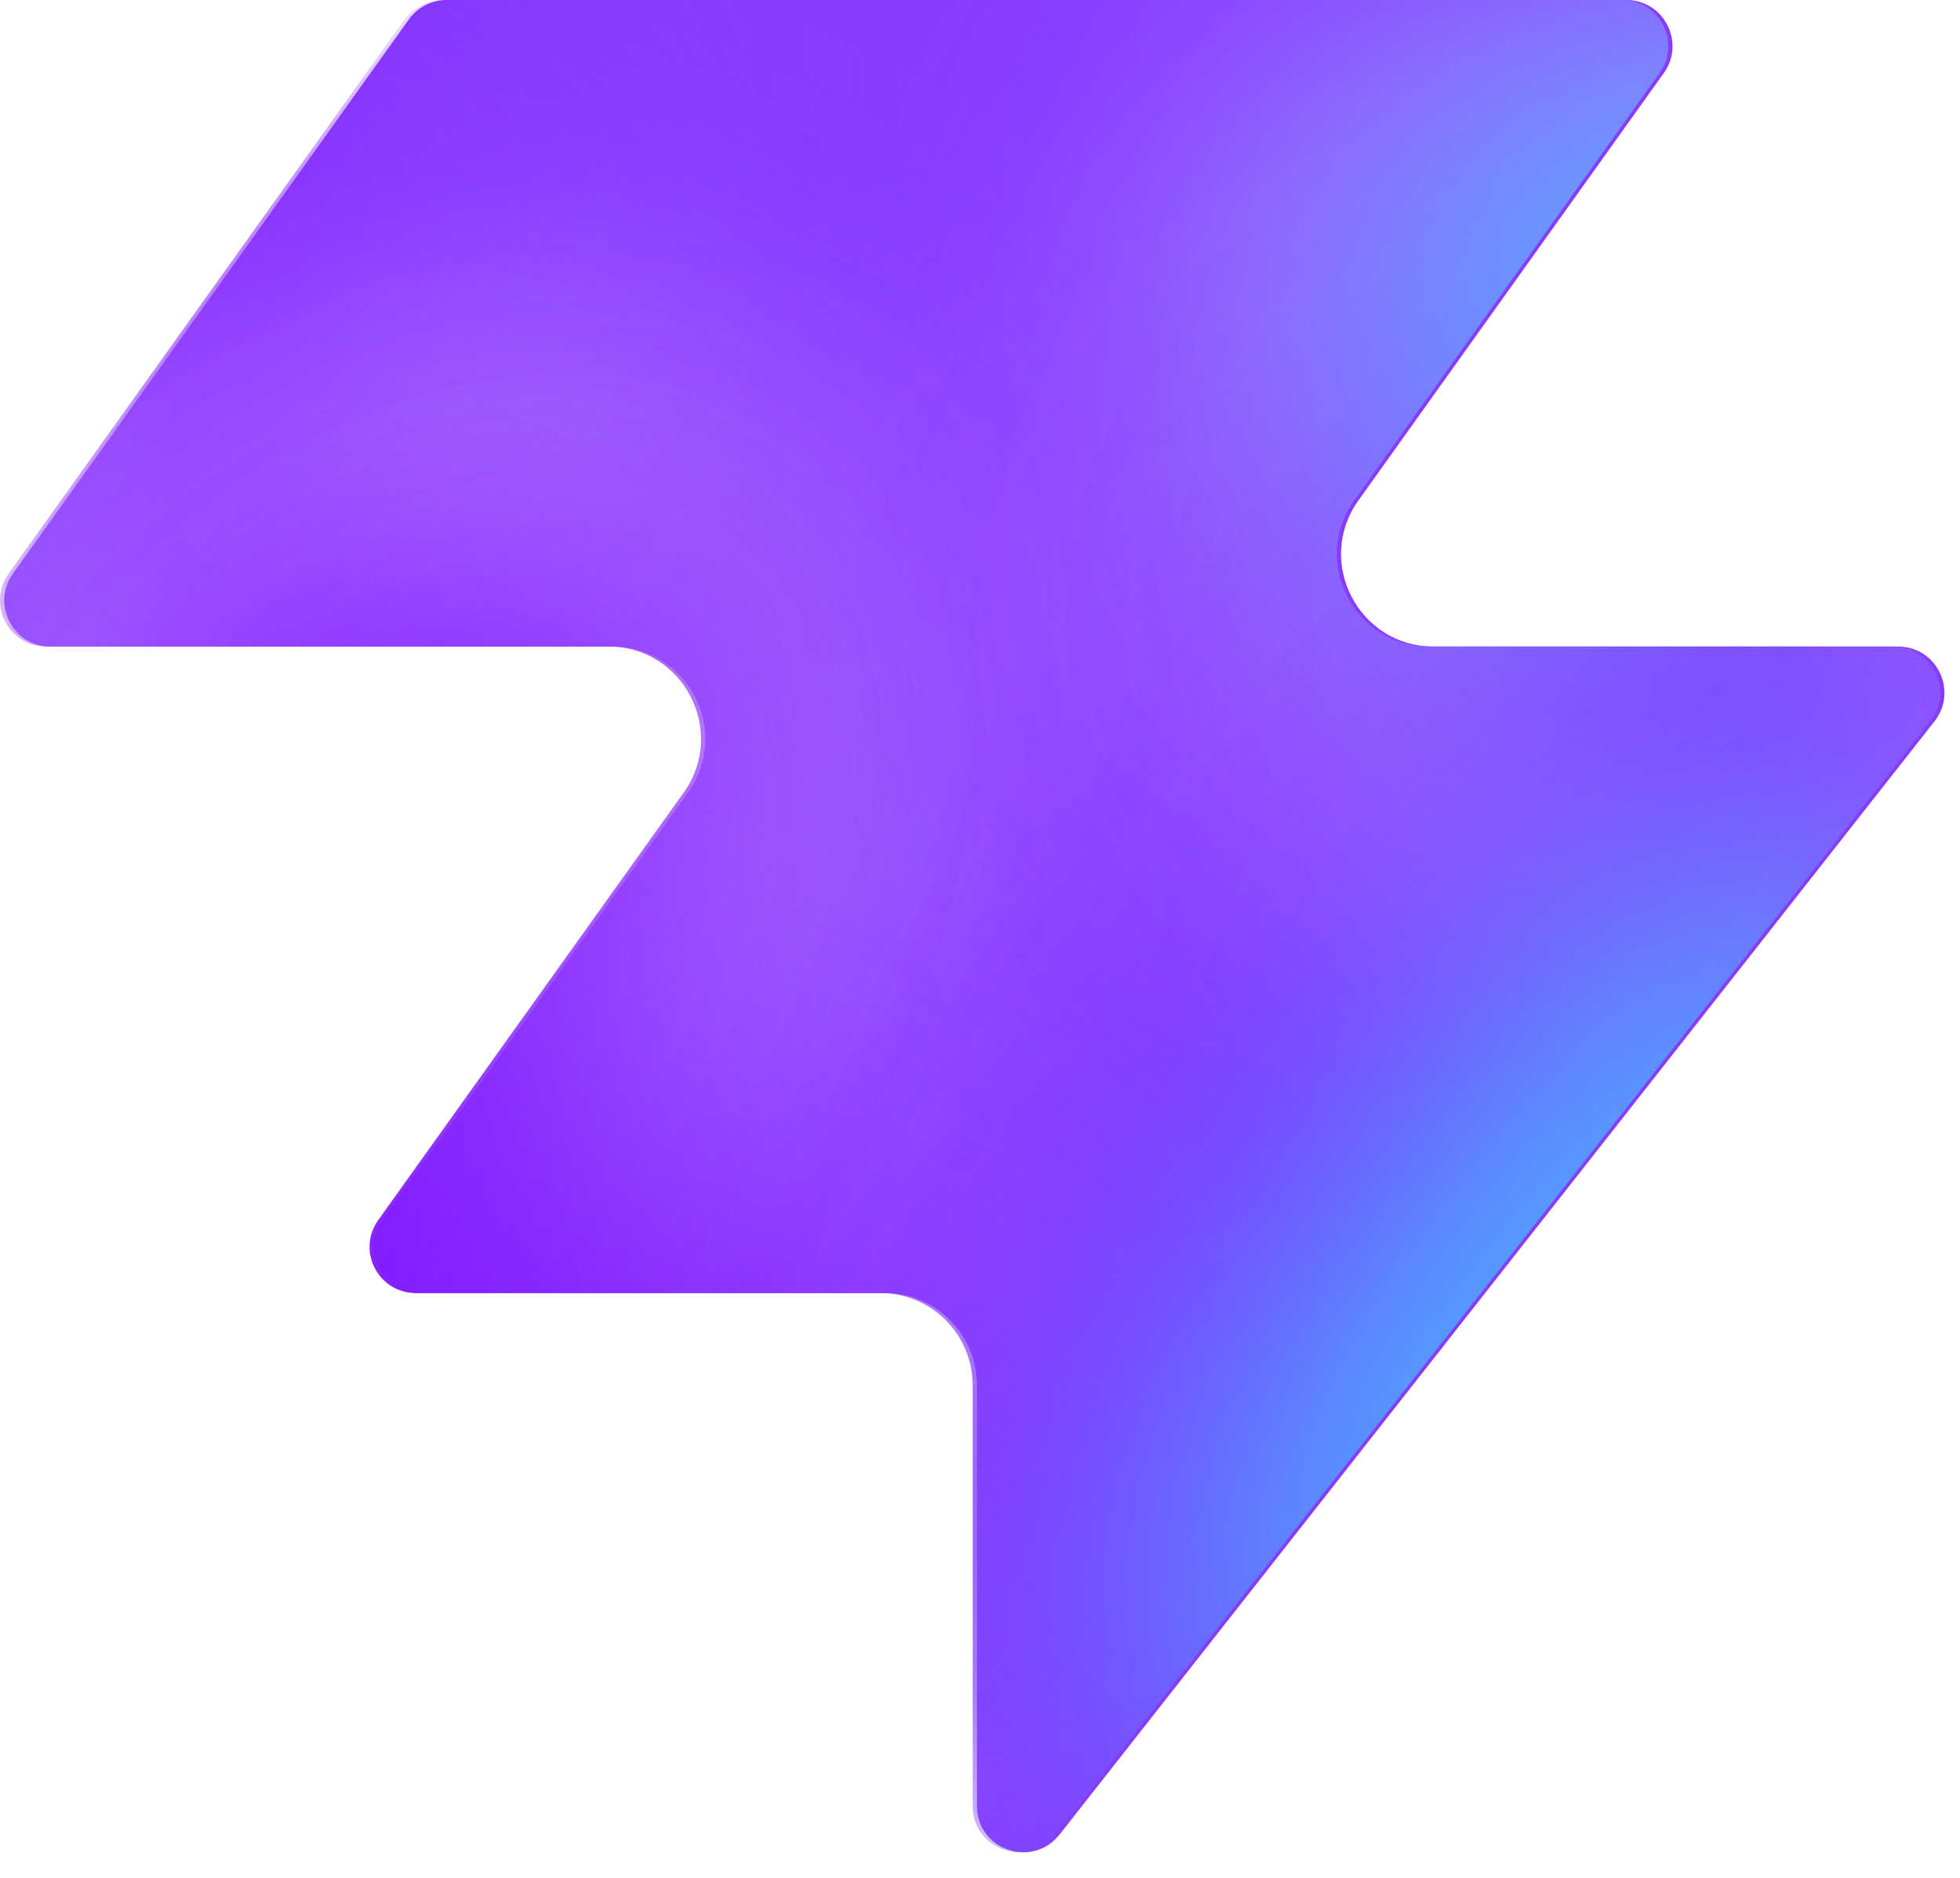
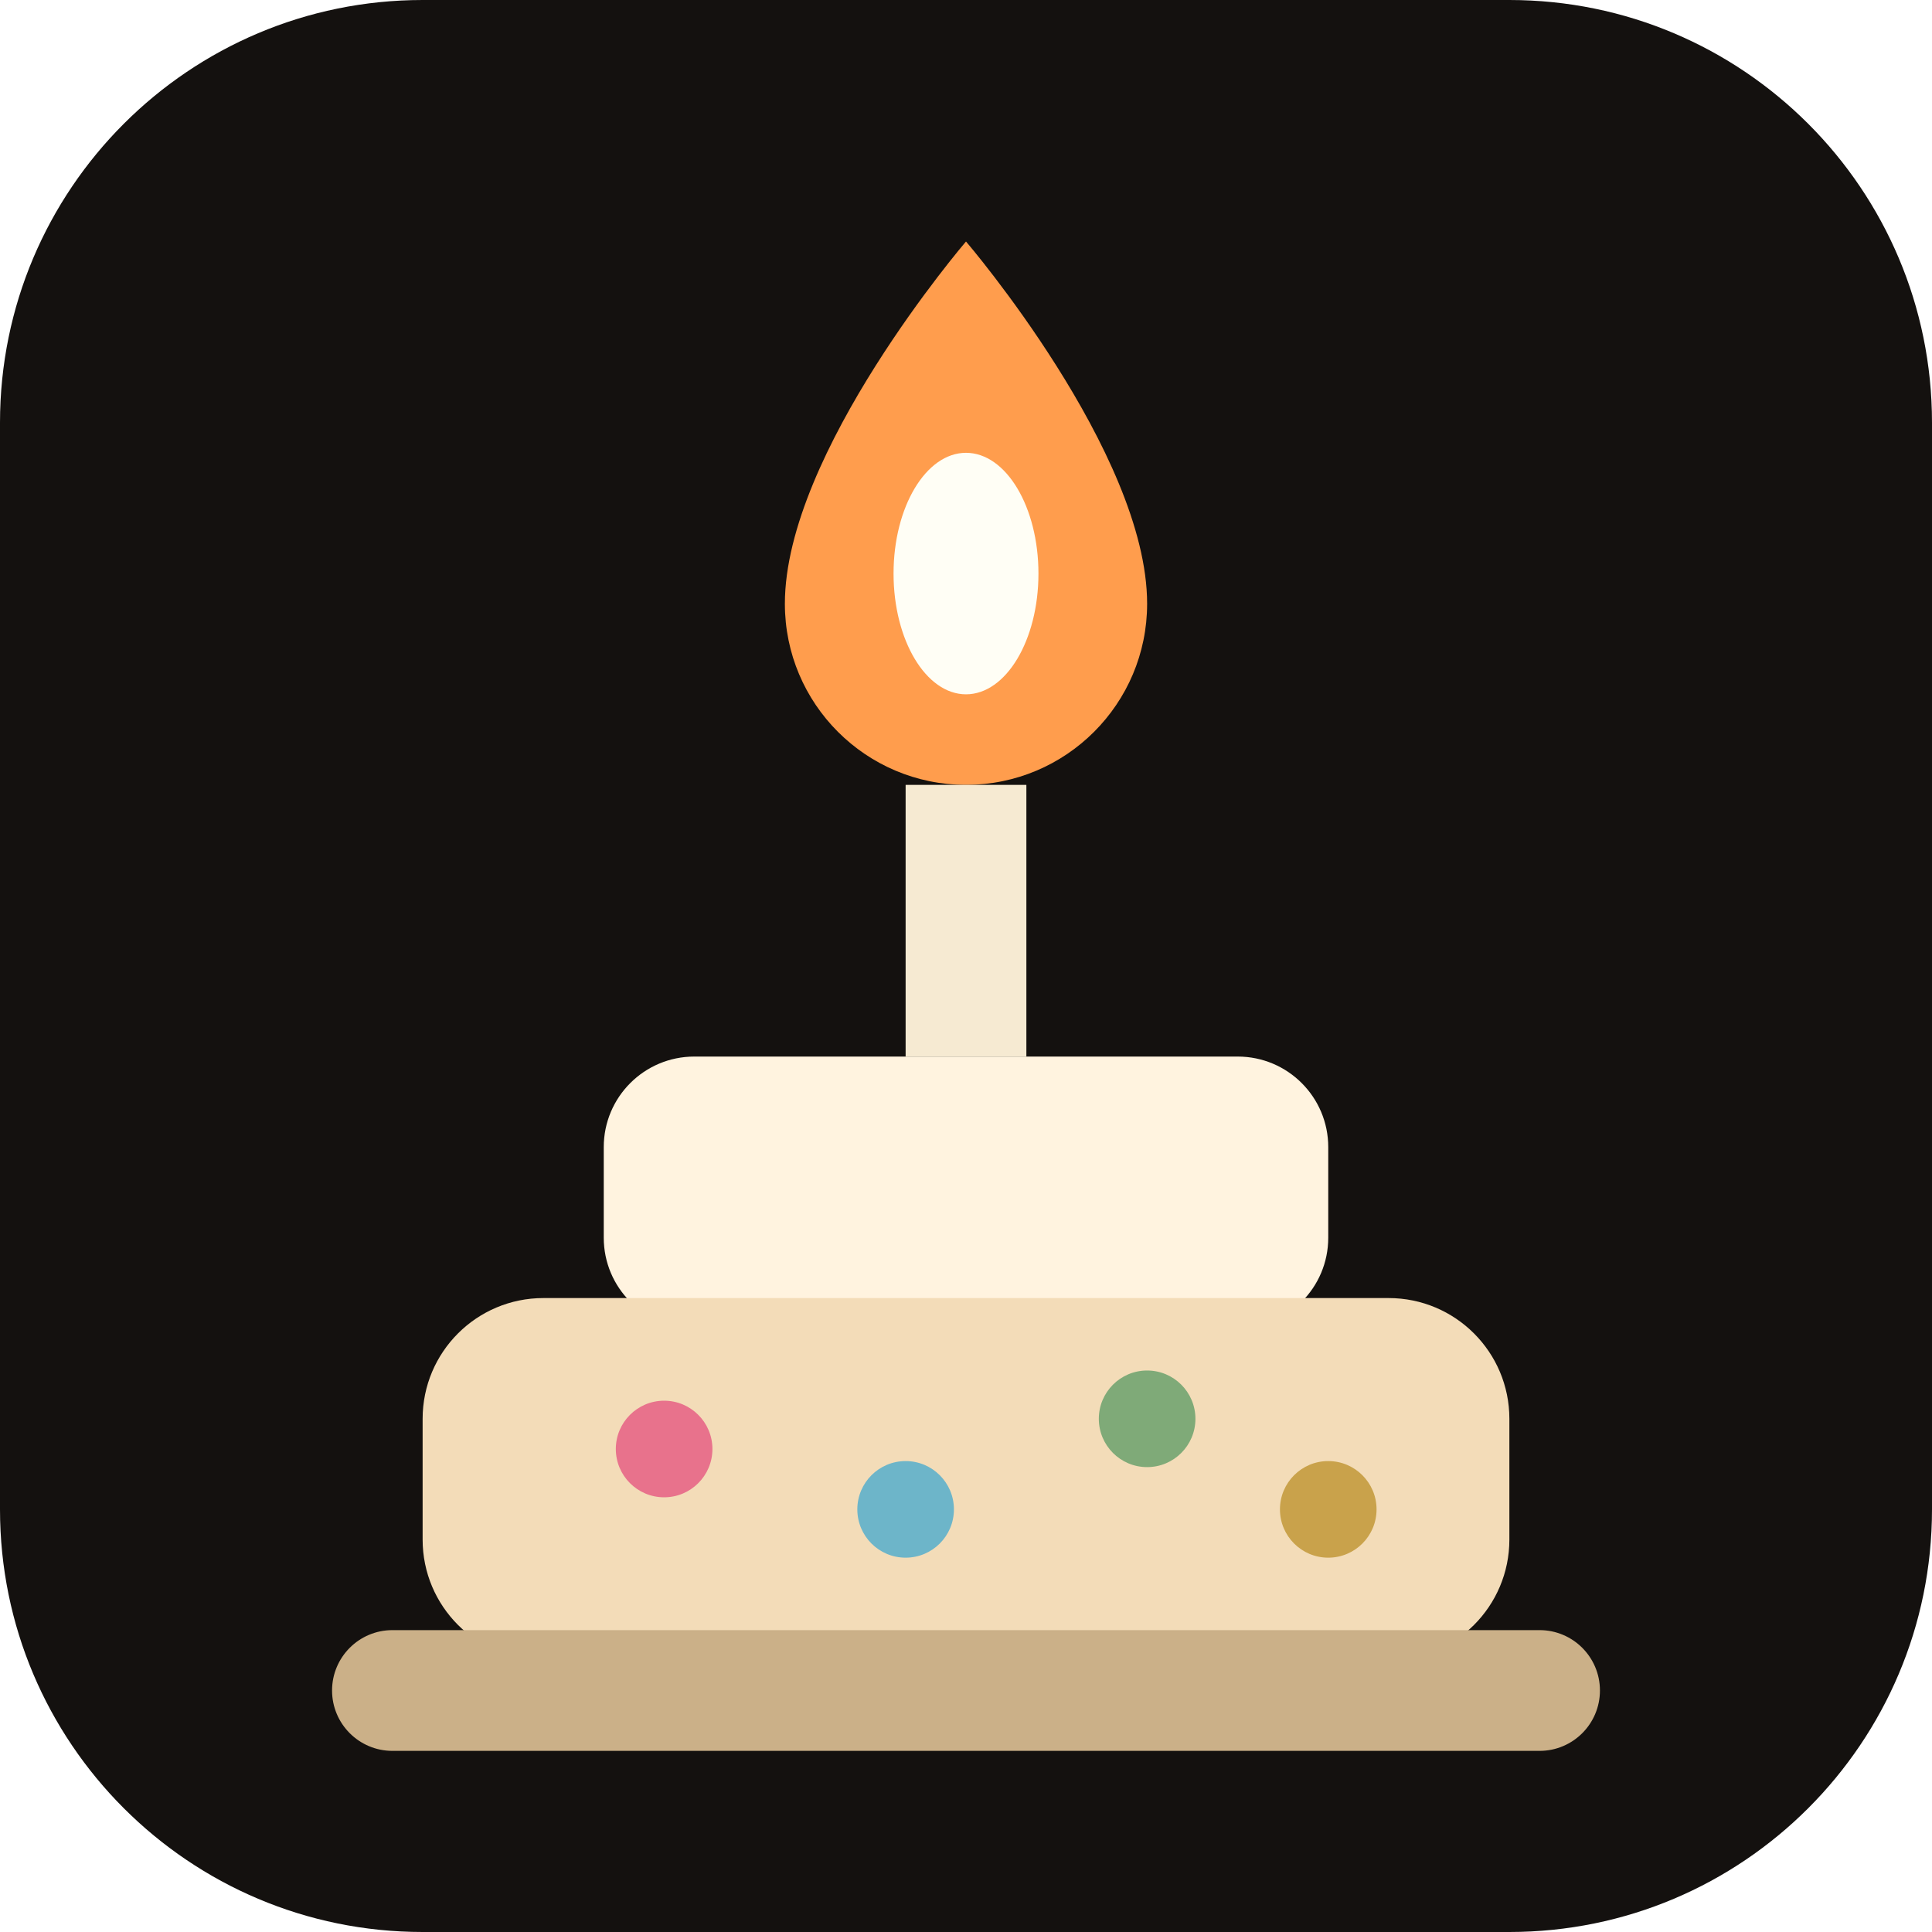
- <svg xmlns="http://www.w3.org/2000/svg" width="48" height="46" fill="none" viewBox="0 0 48 46">
-   <path fill="#863bff" d="M25.946 44.938c-.664.845-2.021.375-2.021-.698V33.937a2.26 2.26 0 0 0-2.262-2.262H10.287c-.92 0-1.456-1.04-.92-1.788l7.48-10.471c1.07-1.497 0-3.578-1.842-3.578H1.237c-.92 0-1.456-1.04-.92-1.788L10.013.474c.214-.297.556-.474.92-.474h28.894c.92 0 1.456 1.04.92 1.788l-7.48 10.471c-1.07 1.498 0 3.579 1.842 3.579h11.377c.943 0 1.473 1.088.89 1.83L25.947 44.94z" style="fill:#863bff;fill:color(display-p3 .525 .23 1);fill-opacity:1" />
-   <mask id="a" width="48" height="46" x="0" y="0" maskUnits="userSpaceOnUse" style="mask-type:alpha">
-     <path fill="#000" d="M25.842 44.938c-.664.844-2.021.375-2.021-.698V33.937a2.26 2.26 0 0 0-2.262-2.262H10.183c-.92 0-1.456-1.04-.92-1.788l7.48-10.471c1.07-1.498 0-3.579-1.842-3.579H1.133c-.92 0-1.456-1.04-.92-1.787L9.91.473c.214-.297.556-.474.92-.474h28.894c.92 0 1.456 1.04.92 1.788l-7.48 10.471c-1.07 1.498 0 3.578 1.842 3.578h11.377c.943 0 1.473 1.088.89 1.832L25.843 44.94z" style="fill:#000;fill-opacity:1" />
-   </mask>
-   <g mask="url(#a)">
-     <g filter="url(#b)">
-       <ellipse cx="5.508" cy="14.704" fill="#ede6ff" rx="5.508" ry="14.704" style="fill:#ede6ff;fill:color(display-p3 .927 .903 1);fill-opacity:1" transform="matrix(.00324 1 1 -.00324 -4.47 31.516)" />
-     </g>
-     <g filter="url(#c)">
-       <ellipse cx="10.399" cy="29.851" fill="#ede6ff" rx="10.399" ry="29.851" style="fill:#ede6ff;fill:color(display-p3 .927 .903 1);fill-opacity:1" transform="matrix(.00324 1 1 -.00324 -39.328 7.883)" />
-     </g>
-     <g filter="url(#d)">
-       <ellipse cx="5.508" cy="30.487" fill="#7e14ff" rx="5.508" ry="30.487" style="fill:#7e14ff;fill:color(display-p3 .492 .077 1);fill-opacity:1" transform="rotate(89.814 -25.913 -14.639)scale(1 -1)" />
-     </g>
-     <g filter="url(#e)">
-       <ellipse cx="5.508" cy="30.599" fill="#7e14ff" rx="5.508" ry="30.599" style="fill:#7e14ff;fill:color(display-p3 .492 .077 1);fill-opacity:1" transform="rotate(89.814 -32.644 -3.334)scale(1 -1)" />
-     </g>
-     <g filter="url(#f)">
-       <ellipse cx="5.508" cy="30.599" fill="#7e14ff" rx="5.508" ry="30.599" style="fill:#7e14ff;fill:color(display-p3 .492 .077 1);fill-opacity:1" transform="matrix(.00324 1 1 -.00324 -34.34 30.47)" />
-     </g>
-     <g filter="url(#g)">
-       <ellipse cx="14.072" cy="22.078" fill="#ede6ff" rx="14.072" ry="22.078" style="fill:#ede6ff;fill:color(display-p3 .927 .903 1);fill-opacity:1" transform="rotate(93.35 24.506 48.493)scale(-1 1)" />
-     </g>
-     <g filter="url(#h)">
-       <ellipse cx="3.47" cy="21.501" fill="#7e14ff" rx="3.47" ry="21.501" style="fill:#7e14ff;fill:color(display-p3 .492 .077 1);fill-opacity:1" transform="rotate(89.009 28.708 47.59)scale(-1 1)" />
-     </g>
-     <g filter="url(#i)">
-       <ellipse cx="3.47" cy="21.501" fill="#7e14ff" rx="3.47" ry="21.501" style="fill:#7e14ff;fill:color(display-p3 .492 .077 1);fill-opacity:1" transform="rotate(89.009 28.708 47.59)scale(-1 1)" />
-     </g>
-     <g filter="url(#j)">
-       <ellipse cx=".387" cy="8.972" fill="#7e14ff" rx="4.407" ry="29.108" style="fill:#7e14ff;fill:color(display-p3 .492 .077 1);fill-opacity:1" transform="rotate(39.51 .387 8.972)" />
-     </g>
-     <g filter="url(#k)">
-       <ellipse cx="47.523" cy="-6.092" fill="#7e14ff" rx="4.407" ry="29.108" style="fill:#7e14ff;fill:color(display-p3 .492 .077 1);fill-opacity:1" transform="rotate(37.892 47.523 -6.092)" />
-     </g>
-     <g filter="url(#l)">
-       <ellipse cx="41.412" cy="6.333" fill="#47bfff" rx="5.971" ry="9.665" style="fill:#47bfff;fill:color(display-p3 .28 .748 1);fill-opacity:1" transform="rotate(37.892 41.412 6.333)" />
-     </g>
-     <g filter="url(#m)">
-       <ellipse cx="-1.879" cy="38.332" fill="#7e14ff" rx="4.407" ry="29.108" style="fill:#7e14ff;fill:color(display-p3 .492 .077 1);fill-opacity:1" transform="rotate(37.892 -1.88 38.332)" />
-     </g>
-     <g filter="url(#n)">
-       <ellipse cx="-1.879" cy="38.332" fill="#7e14ff" rx="4.407" ry="29.108" style="fill:#7e14ff;fill:color(display-p3 .492 .077 1);fill-opacity:1" transform="rotate(37.892 -1.88 38.332)" />
-     </g>
-     <g filter="url(#o)">
-       <ellipse cx="35.651" cy="29.907" fill="#7e14ff" rx="4.407" ry="29.108" style="fill:#7e14ff;fill:color(display-p3 .492 .077 1);fill-opacity:1" transform="rotate(37.892 35.651 29.907)" />
-     </g>
-     <g filter="url(#p)">
-       <ellipse cx="38.418" cy="32.4" fill="#47bfff" rx="5.971" ry="15.297" style="fill:#47bfff;fill:color(display-p3 .28 .748 1);fill-opacity:1" transform="rotate(37.892 38.418 32.4)" />
-     </g>
-   </g>
-   <defs>
-     <filter id="b" width="60.045" height="41.654" x="-19.77" y="16.149" color-interpolation-filters="sRGB" filterUnits="userSpaceOnUse">
-       <feFlood flood-opacity="0" result="BackgroundImageFix" />
-       <feBlend in="SourceGraphic" in2="BackgroundImageFix" result="shape" />
-       <feGaussianBlur result="effect1_foregroundBlur_2002_17158" stdDeviation="7.659" />
-     </filter>
-     <filter id="c" width="90.34" height="51.437" x="-54.613" y="-7.533" color-interpolation-filters="sRGB" filterUnits="userSpaceOnUse">
-       <feFlood flood-opacity="0" result="BackgroundImageFix" />
-       <feBlend in="SourceGraphic" in2="BackgroundImageFix" result="shape" />
-       <feGaussianBlur result="effect1_foregroundBlur_2002_17158" stdDeviation="7.659" />
-     </filter>
-     <filter id="d" width="79.355" height="29.4" x="-49.64" y="2.03" color-interpolation-filters="sRGB" filterUnits="userSpaceOnUse">
-       <feFlood flood-opacity="0" result="BackgroundImageFix" />
-       <feBlend in="SourceGraphic" in2="BackgroundImageFix" result="shape" />
-       <feGaussianBlur result="effect1_foregroundBlur_2002_17158" stdDeviation="4.596" />
-     </filter>
-     <filter id="e" width="79.579" height="29.4" x="-45.045" y="20.029" color-interpolation-filters="sRGB" filterUnits="userSpaceOnUse">
-       <feFlood flood-opacity="0" result="BackgroundImageFix" />
-       <feBlend in="SourceGraphic" in2="BackgroundImageFix" result="shape" />
-       <feGaussianBlur result="effect1_foregroundBlur_2002_17158" stdDeviation="4.596" />
-     </filter>
-     <filter id="f" width="79.579" height="29.4" x="-43.513" y="21.178" color-interpolation-filters="sRGB" filterUnits="userSpaceOnUse">
-       <feFlood flood-opacity="0" result="BackgroundImageFix" />
-       <feBlend in="SourceGraphic" in2="BackgroundImageFix" result="shape" />
-       <feGaussianBlur result="effect1_foregroundBlur_2002_17158" stdDeviation="4.596" />
-     </filter>
-     <filter id="g" width="74.749" height="58.852" x="15.756" y="-17.901" color-interpolation-filters="sRGB" filterUnits="userSpaceOnUse">
-       <feFlood flood-opacity="0" result="BackgroundImageFix" />
-       <feBlend in="SourceGraphic" in2="BackgroundImageFix" result="shape" />
-       <feGaussianBlur result="effect1_foregroundBlur_2002_17158" stdDeviation="7.659" />
-     </filter>
-     <filter id="h" width="61.377" height="25.362" x="23.548" y="2.284" color-interpolation-filters="sRGB" filterUnits="userSpaceOnUse">
-       <feFlood flood-opacity="0" result="BackgroundImageFix" />
-       <feBlend in="SourceGraphic" in2="BackgroundImageFix" result="shape" />
-       <feGaussianBlur result="effect1_foregroundBlur_2002_17158" stdDeviation="4.596" />
-     </filter>
-     <filter id="i" width="61.377" height="25.362" x="23.548" y="2.284" color-interpolation-filters="sRGB" filterUnits="userSpaceOnUse">
-       <feFlood flood-opacity="0" result="BackgroundImageFix" />
-       <feBlend in="SourceGraphic" in2="BackgroundImageFix" result="shape" />
-       <feGaussianBlur result="effect1_foregroundBlur_2002_17158" stdDeviation="4.596" />
-     </filter>
-     <filter id="j" width="56.045" height="63.649" x="-27.636" y="-22.853" color-interpolation-filters="sRGB" filterUnits="userSpaceOnUse">
-       <feFlood flood-opacity="0" result="BackgroundImageFix" />
-       <feBlend in="SourceGraphic" in2="BackgroundImageFix" result="shape" />
-       <feGaussianBlur result="effect1_foregroundBlur_2002_17158" stdDeviation="4.596" />
-     </filter>
-     <filter id="k" width="54.814" height="64.646" x="20.116" y="-38.415" color-interpolation-filters="sRGB" filterUnits="userSpaceOnUse">
-       <feFlood flood-opacity="0" result="BackgroundImageFix" />
-       <feBlend in="SourceGraphic" in2="BackgroundImageFix" result="shape" />
-       <feGaussianBlur result="effect1_foregroundBlur_2002_17158" stdDeviation="4.596" />
-     </filter>
-     <filter id="l" width="33.541" height="35.313" x="24.641" y="-11.323" color-interpolation-filters="sRGB" filterUnits="userSpaceOnUse">
-       <feFlood flood-opacity="0" result="BackgroundImageFix" />
-       <feBlend in="SourceGraphic" in2="BackgroundImageFix" result="shape" />
-       <feGaussianBlur result="effect1_foregroundBlur_2002_17158" stdDeviation="4.596" />
-     </filter>
-     <filter id="m" width="54.814" height="64.646" x="-29.286" y="6.009" color-interpolation-filters="sRGB" filterUnits="userSpaceOnUse">
-       <feFlood flood-opacity="0" result="BackgroundImageFix" />
-       <feBlend in="SourceGraphic" in2="BackgroundImageFix" result="shape" />
-       <feGaussianBlur result="effect1_foregroundBlur_2002_17158" stdDeviation="4.596" />
-     </filter>
-     <filter id="n" width="54.814" height="64.646" x="-29.286" y="6.009" color-interpolation-filters="sRGB" filterUnits="userSpaceOnUse">
-       <feFlood flood-opacity="0" result="BackgroundImageFix" />
-       <feBlend in="SourceGraphic" in2="BackgroundImageFix" result="shape" />
-       <feGaussianBlur result="effect1_foregroundBlur_2002_17158" stdDeviation="4.596" />
-     </filter>
-     <filter id="o" width="54.814" height="64.646" x="8.244" y="-2.416" color-interpolation-filters="sRGB" filterUnits="userSpaceOnUse">
-       <feFlood flood-opacity="0" result="BackgroundImageFix" />
-       <feBlend in="SourceGraphic" in2="BackgroundImageFix" result="shape" />
-       <feGaussianBlur result="effect1_foregroundBlur_2002_17158" stdDeviation="4.596" />
-     </filter>
-     <filter id="p" width="39.409" height="43.623" x="18.713" y="10.588" color-interpolation-filters="sRGB" filterUnits="userSpaceOnUse">
-       <feFlood flood-opacity="0" result="BackgroundImageFix" />
-       <feBlend in="SourceGraphic" in2="BackgroundImageFix" result="shape" />
-       <feGaussianBlur result="effect1_foregroundBlur_2002_17158" stdDeviation="4.596" />
-     </filter>
-   </defs>
+ <svg xmlns="http://www.w3.org/2000/svg" viewBox="0 0 64 64">
+   <rect width="64" height="64" rx="14" fill="#14110f" />
+   <path d="M32 8c0 0-6 7-6 12a6 6 0 0 0 12 0c0-5-6-12-6-12Z" fill="#ff9d4d" />
+   <ellipse cx="32" cy="19" rx="2.4" ry="4" fill="#fffef5" />
+   <rect x="30" y="26" width="4" height="9" fill="#f6ead2" />
+   <rect x="20" y="35" width="24" height="9" rx="3" fill="#fff3df" />
+   <rect x="14" y="43" width="36" height="12" rx="4" fill="#f3dcb8" />
+   <circle cx="22" cy="48" r="1.6" fill="#e8728c" />
+   <circle cx="30" cy="50" r="1.6" fill="#6db5c9" />
+   <circle cx="38" cy="47" r="1.6" fill="#7faa78" />
+   <circle cx="44" cy="50" r="1.6" fill="#c9a24b" />
+   <rect x="11" y="54" width="42" height="4" rx="2" fill="#cbb088" />
</svg>
